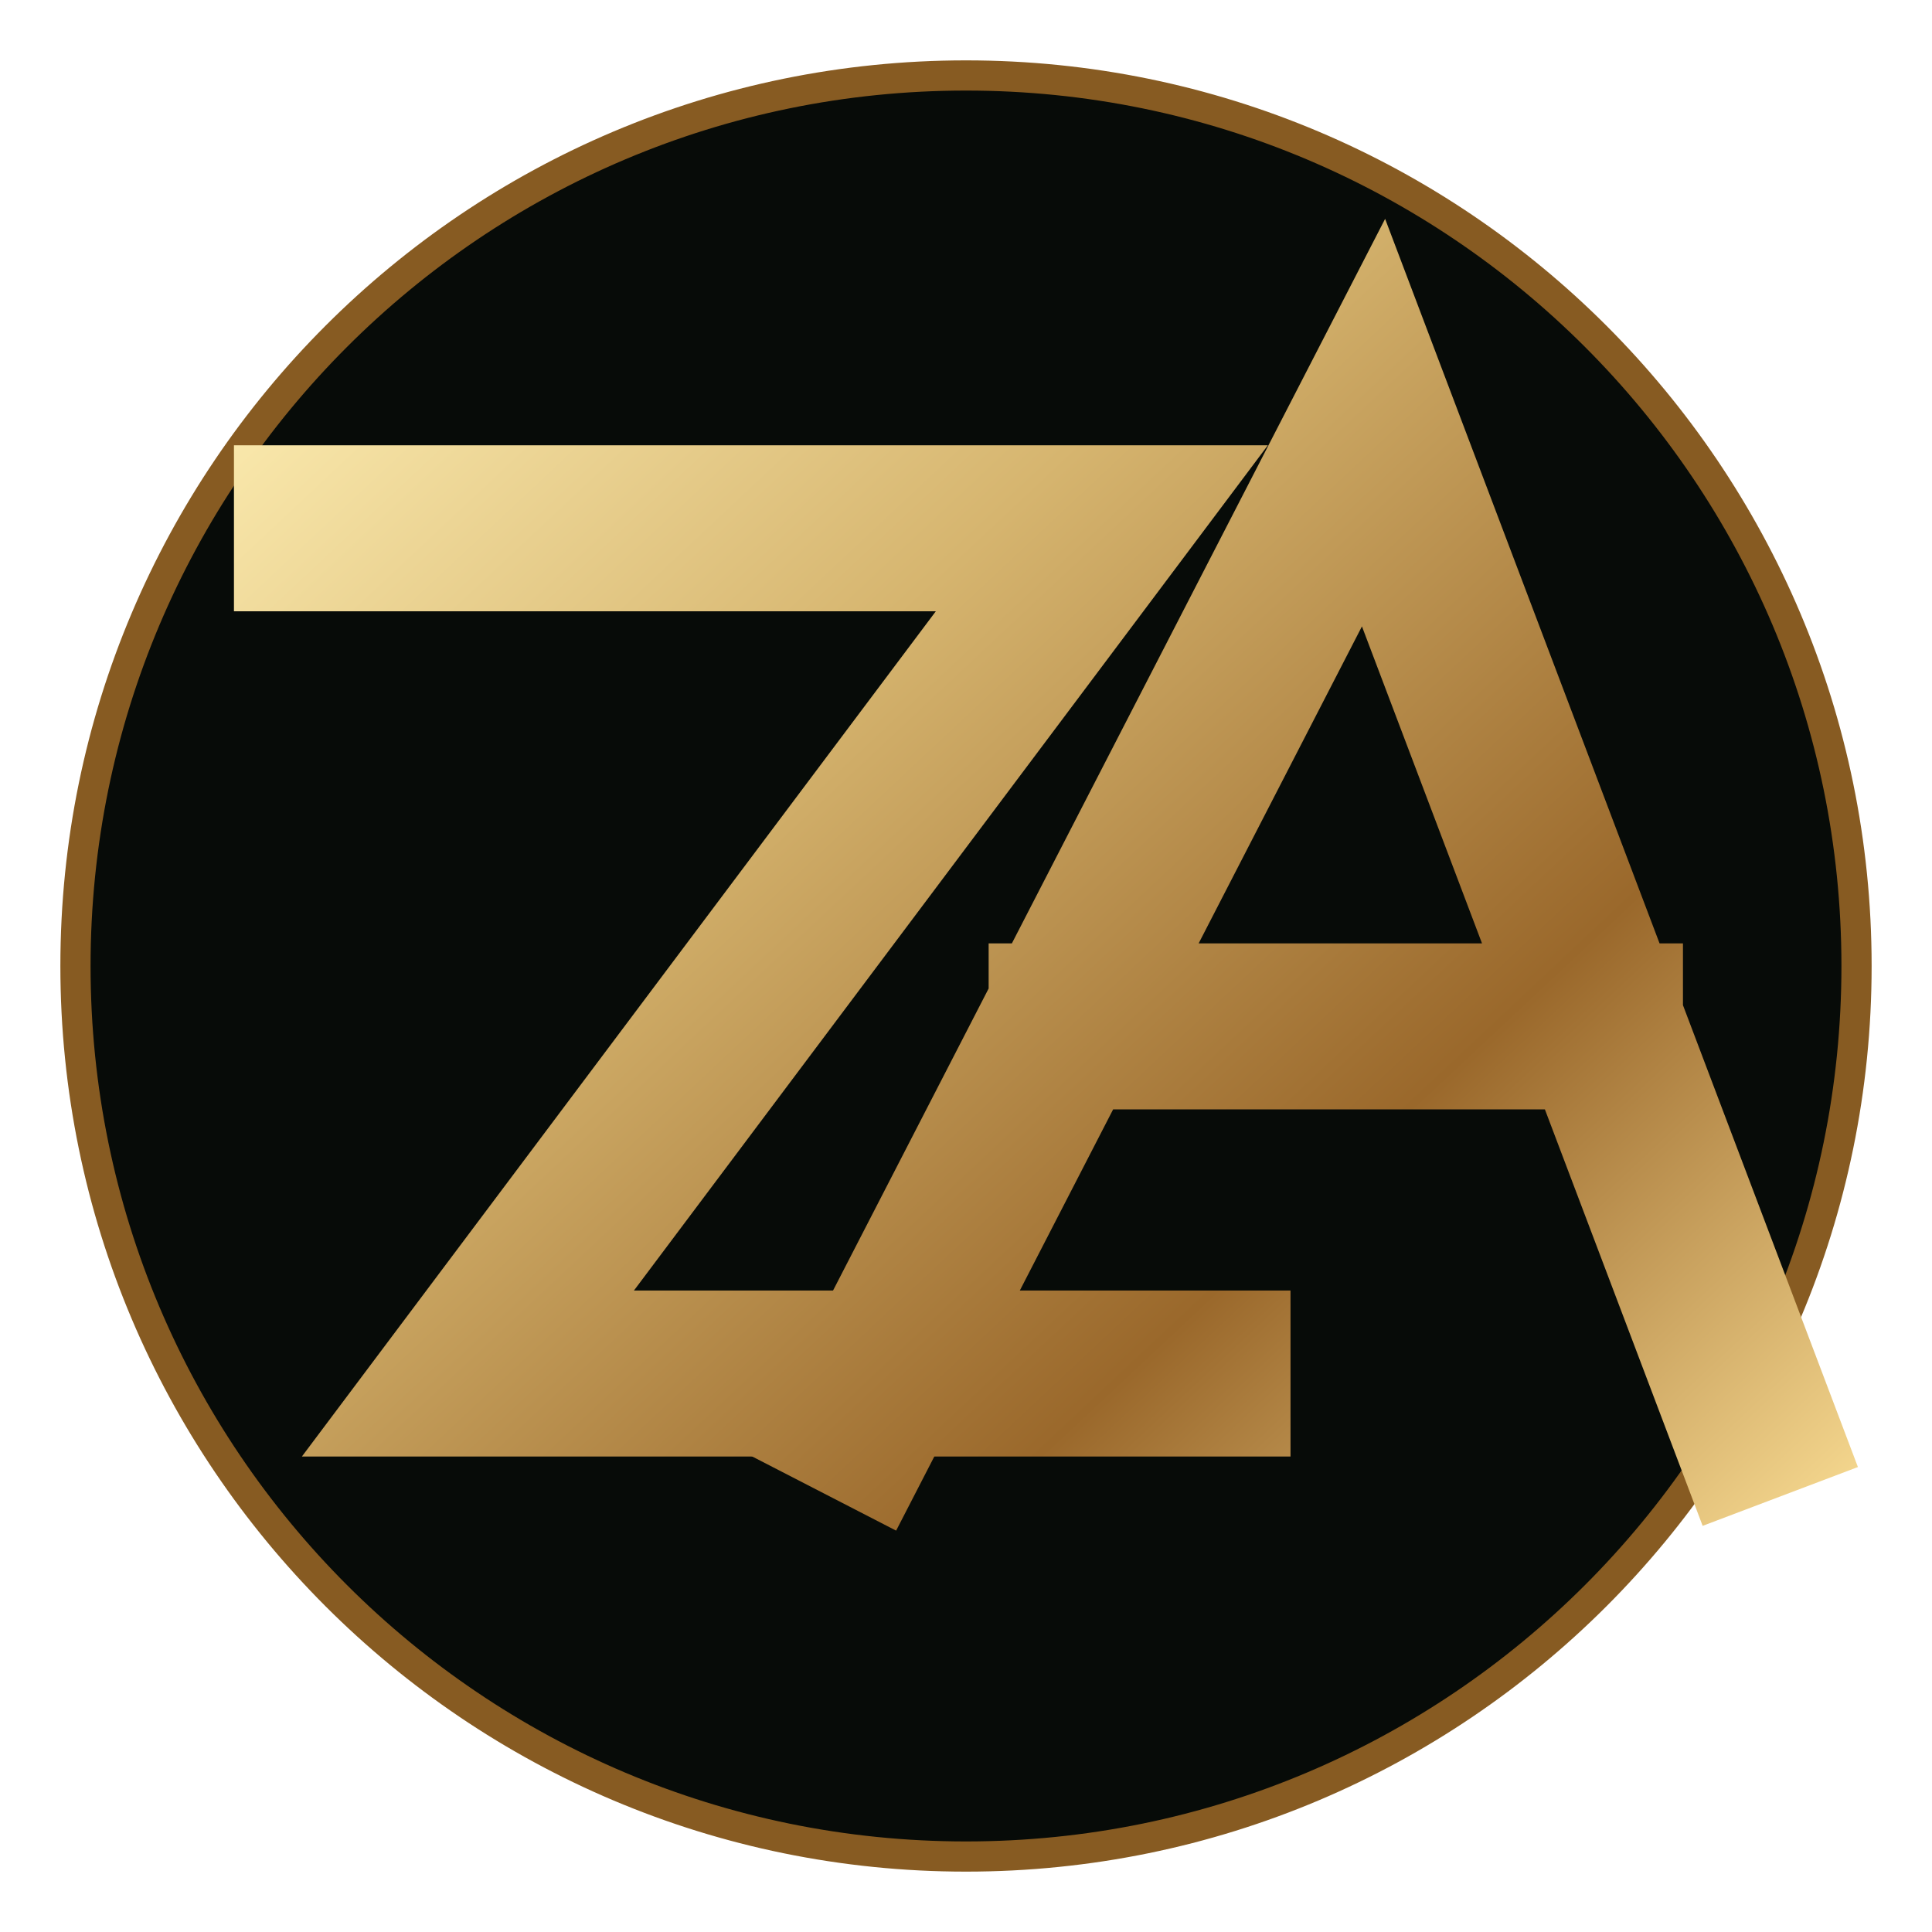
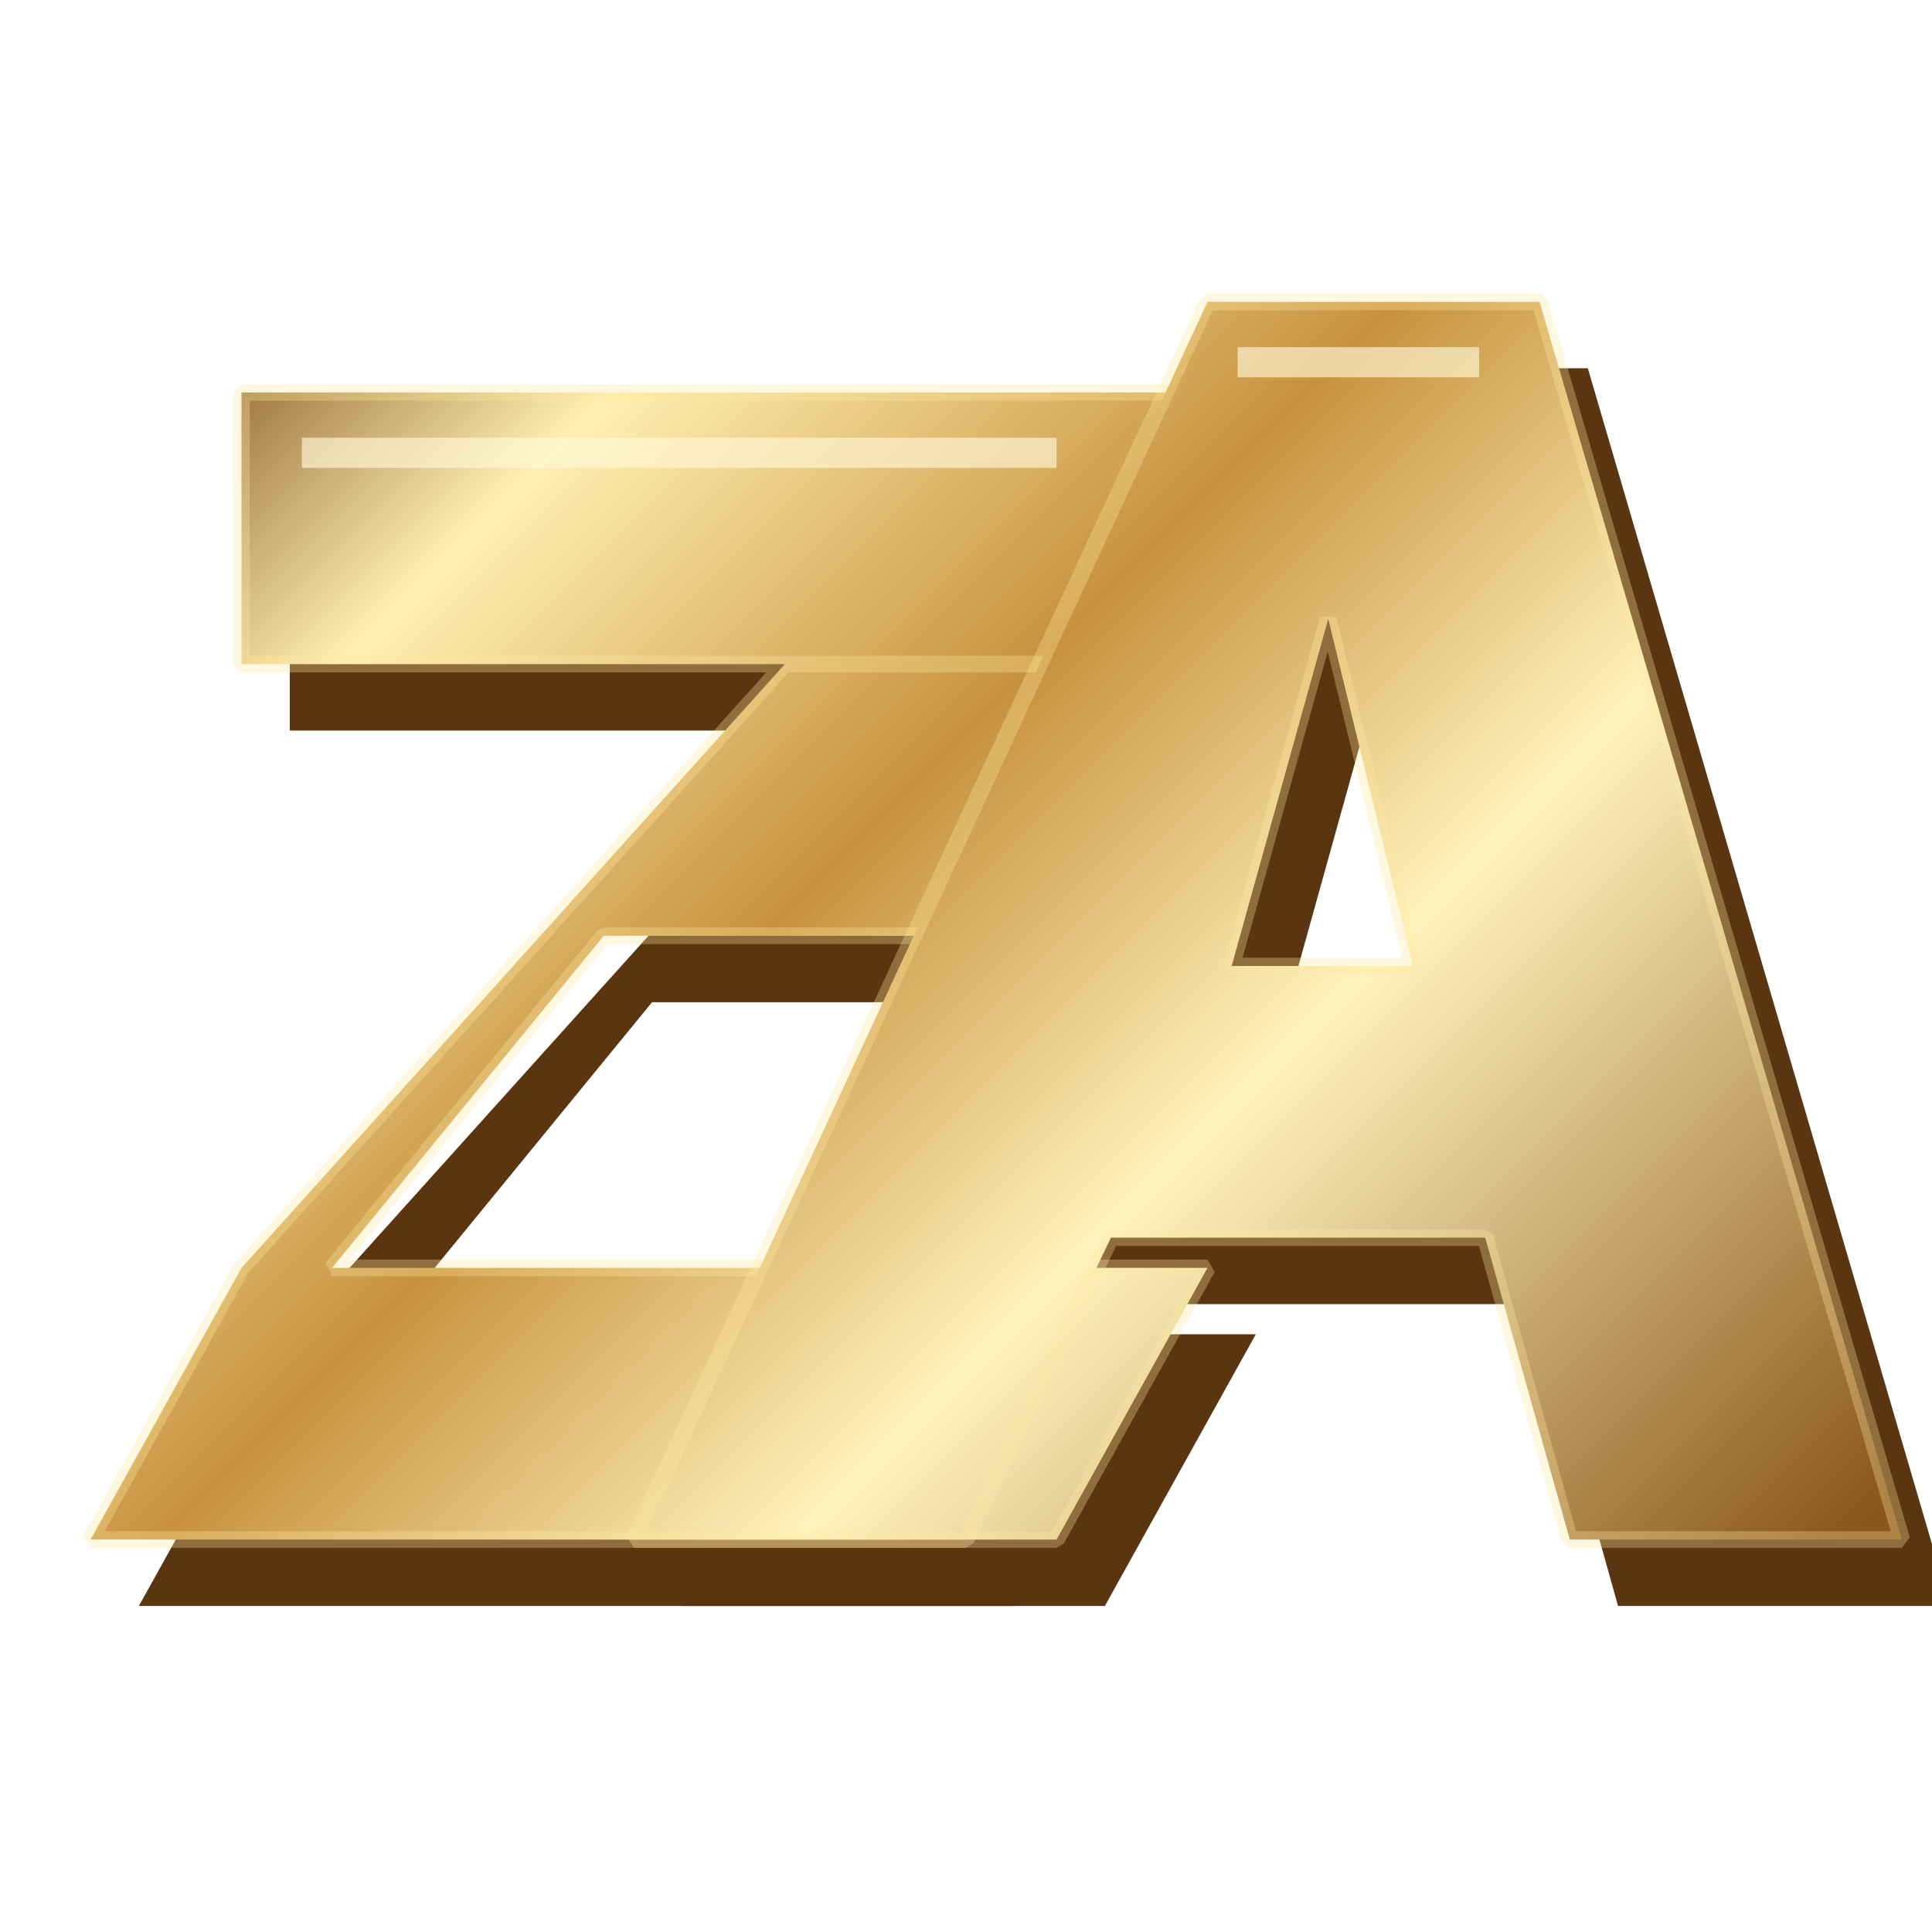
<svg xmlns="http://www.w3.org/2000/svg" viewBox="0 0 64 64" role="img" aria-label="ZOHAR AI">
  <defs>
-     <linearGradient id="gold" x1="10" y1="8" x2="55" y2="56" gradientUnits="userSpaceOnUse">
-       <stop stop-color="#FFF0B5" />
-       <stop offset=".34" stop-color="#D6B56F" />
-       <stop offset=".7" stop-color="#9A682B" />
-       <stop offset="1" stop-color="#F7DA91" />
+     <linearGradient id="g" x1="8" y1="8" x2="56" y2="56" gradientUnits="userSpaceOnUse">
+       <stop stop-color="#7A4A16" />
+       <stop offset=".18" stop-color="#FFF0B2" />
+       <stop offset=".42" stop-color="#C7923E" />
+       <stop offset=".64" stop-color="#FFF3BD" />
+       <stop offset="1" stop-color="#8A571C" />
    </linearGradient>
  </defs>
-   <circle cx="32" cy="32" r="29.5" fill="#070B08" stroke="#875B22" />
-   <g fill="none" stroke="url(#gold)" stroke-linecap="square" stroke-linejoin="miter">
-     <path d="M10.5 17.5H36.5L15.5 45.5H40" stroke-width="5.5" />
-     <path d="M28.5 47L45.5 14L58 47M35.5 34H53" stroke-width="5.5" />
+   <g transform="translate(1.6 2.2)" fill="#5B3510">
+     <path d="M8 13h32l-5 9H24l18 0-5 9H20l-9 11h29l-5 9H3l5-9 18-20H8Z" />
+     <path fill-rule="evenodd" d="M40 10h11l12 41H52l-2.8-10H36.8L32 51H21L40 10Zm.8 22h6L44 20.5 40.8 32Z" />
  </g>
+   <g fill="url(#g)" stroke="#FFE9A0" stroke-opacity=".32" stroke-width=".55" stroke-linejoin="bevel">
+     <path d="M8 13h32l-5 9H24l18 0-5 9H20l-9 11h29l-5 9H3l5-9 18-20H8Z" />
+     <path fill-rule="evenodd" d="M40 10h11l12 41H52l-2.8-10H36.8L32 51H21L40 10Zm.8 22h6L44 20.5 40.8 32Z" />
+   </g>
+   <path d="M10 15h25M41 12h8" stroke="#FFF8D7" stroke-opacity=".65" />
</svg>
